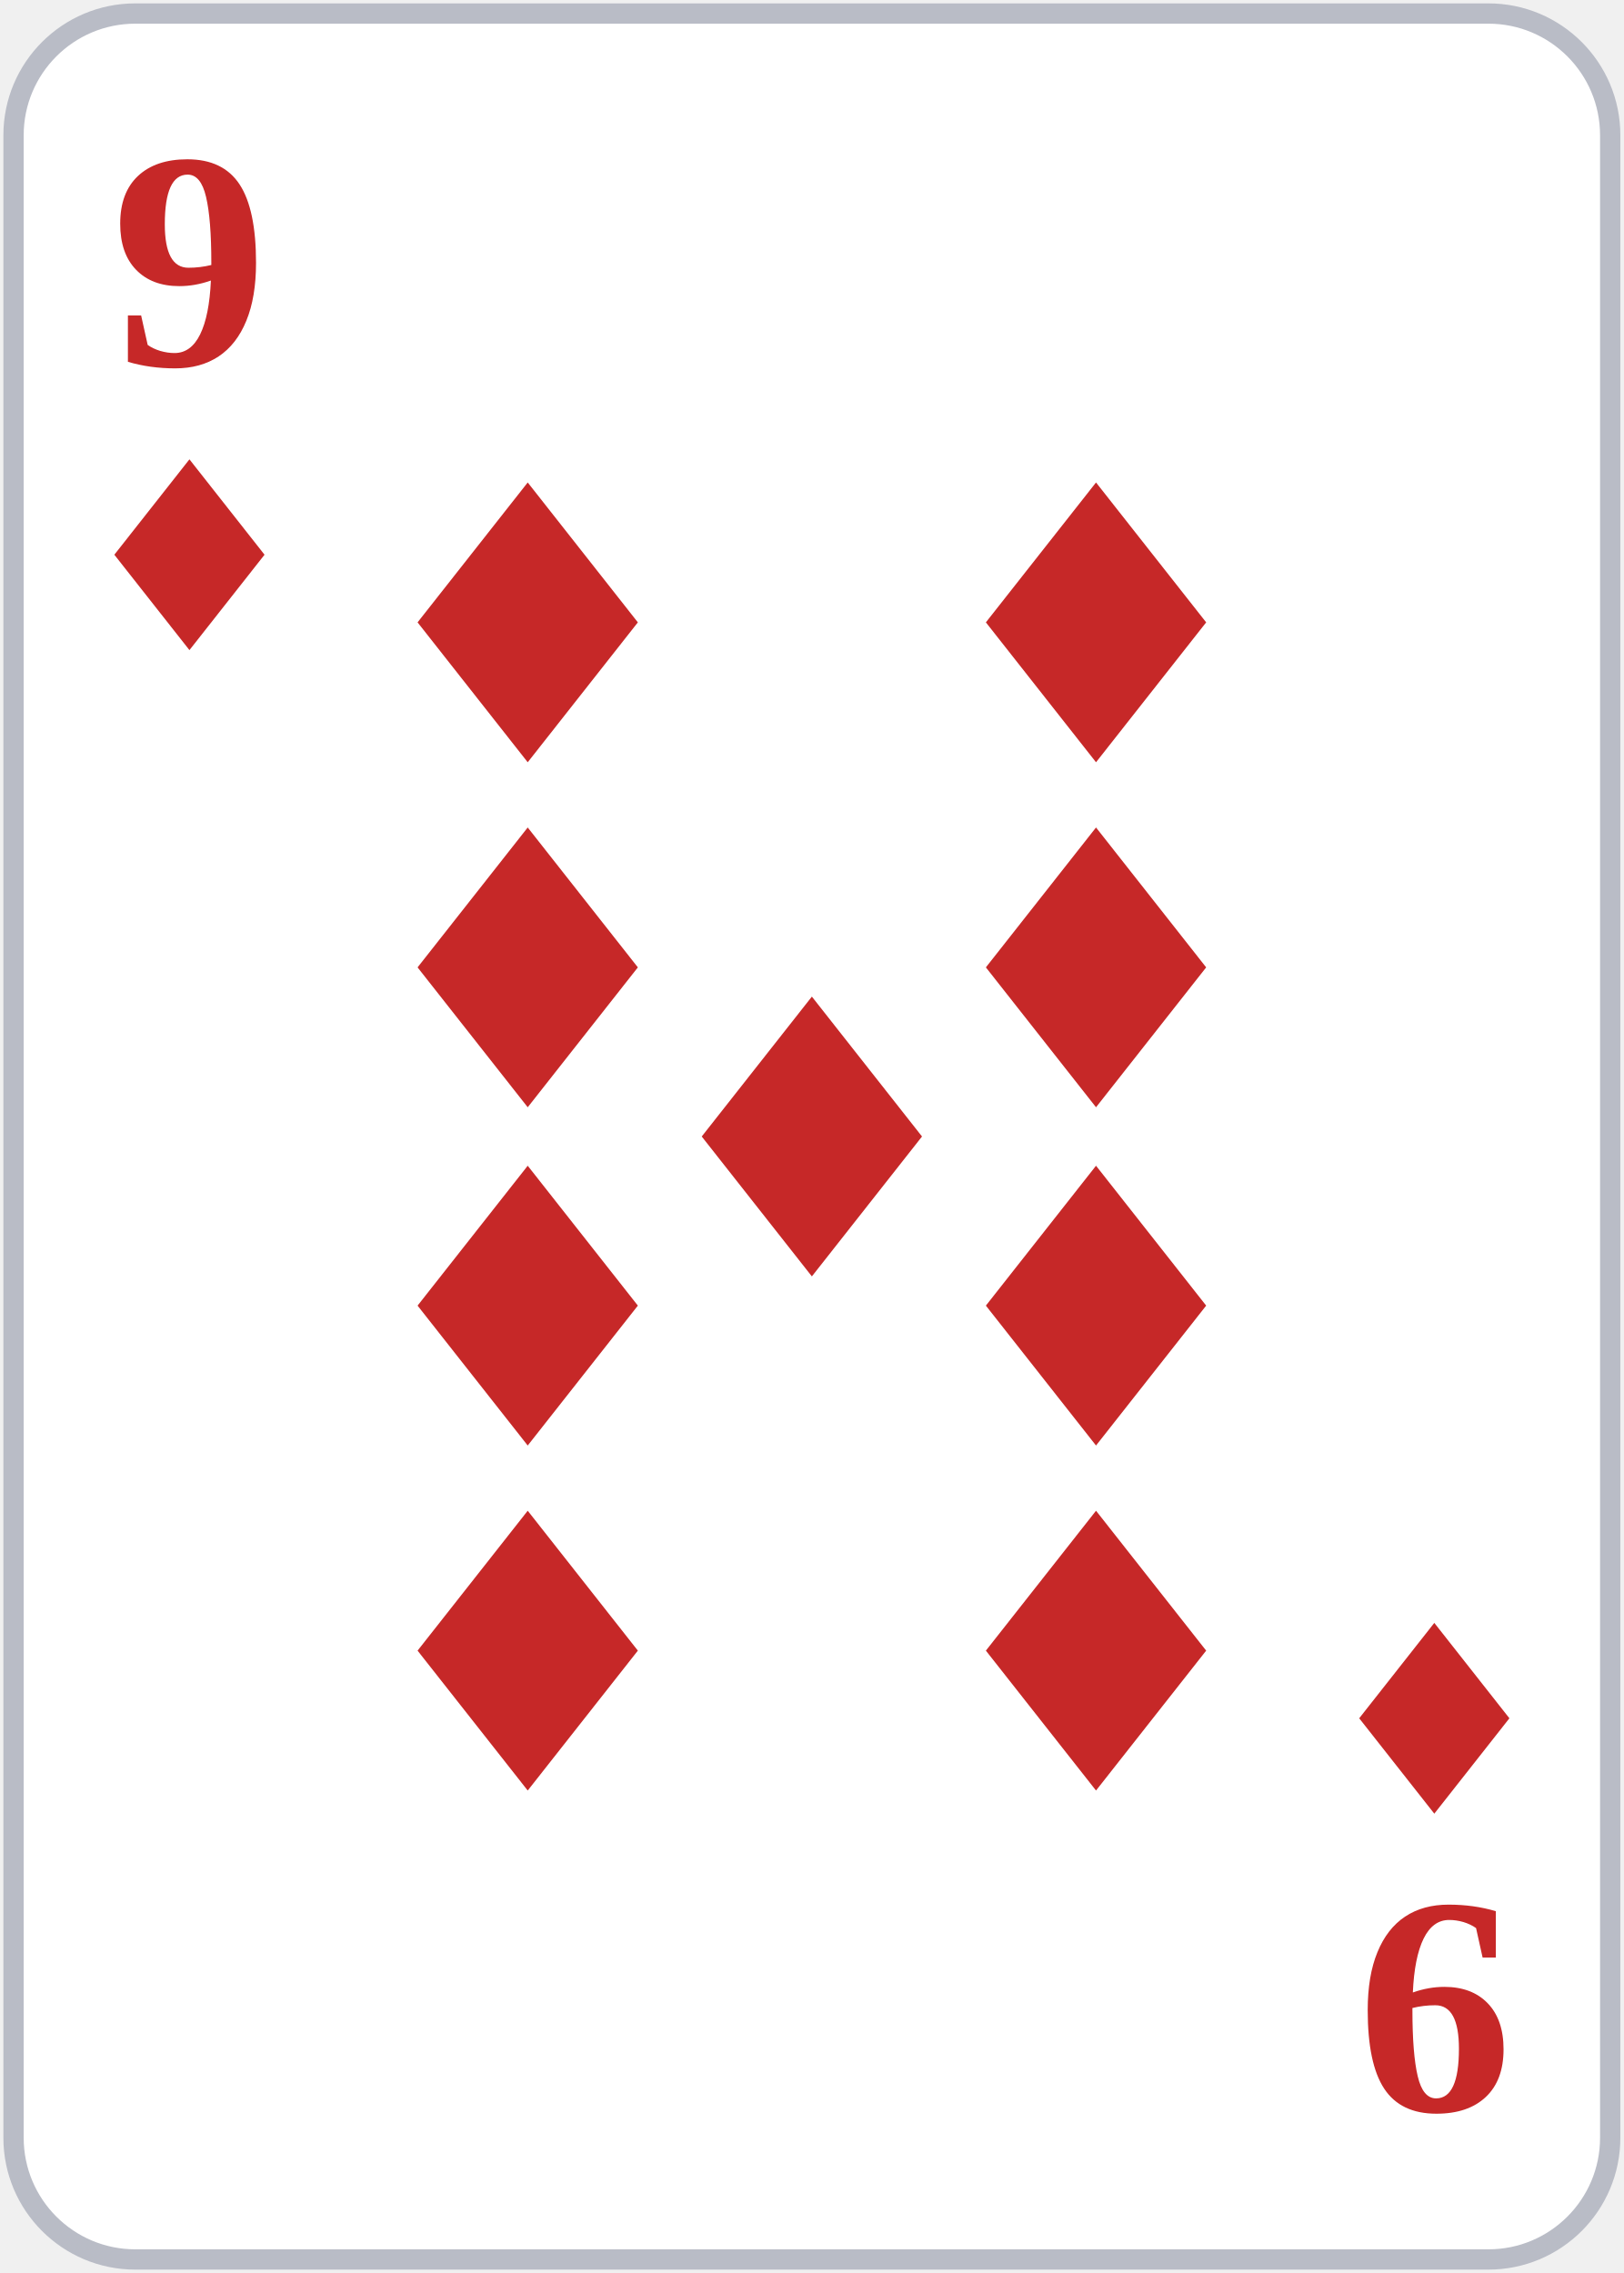
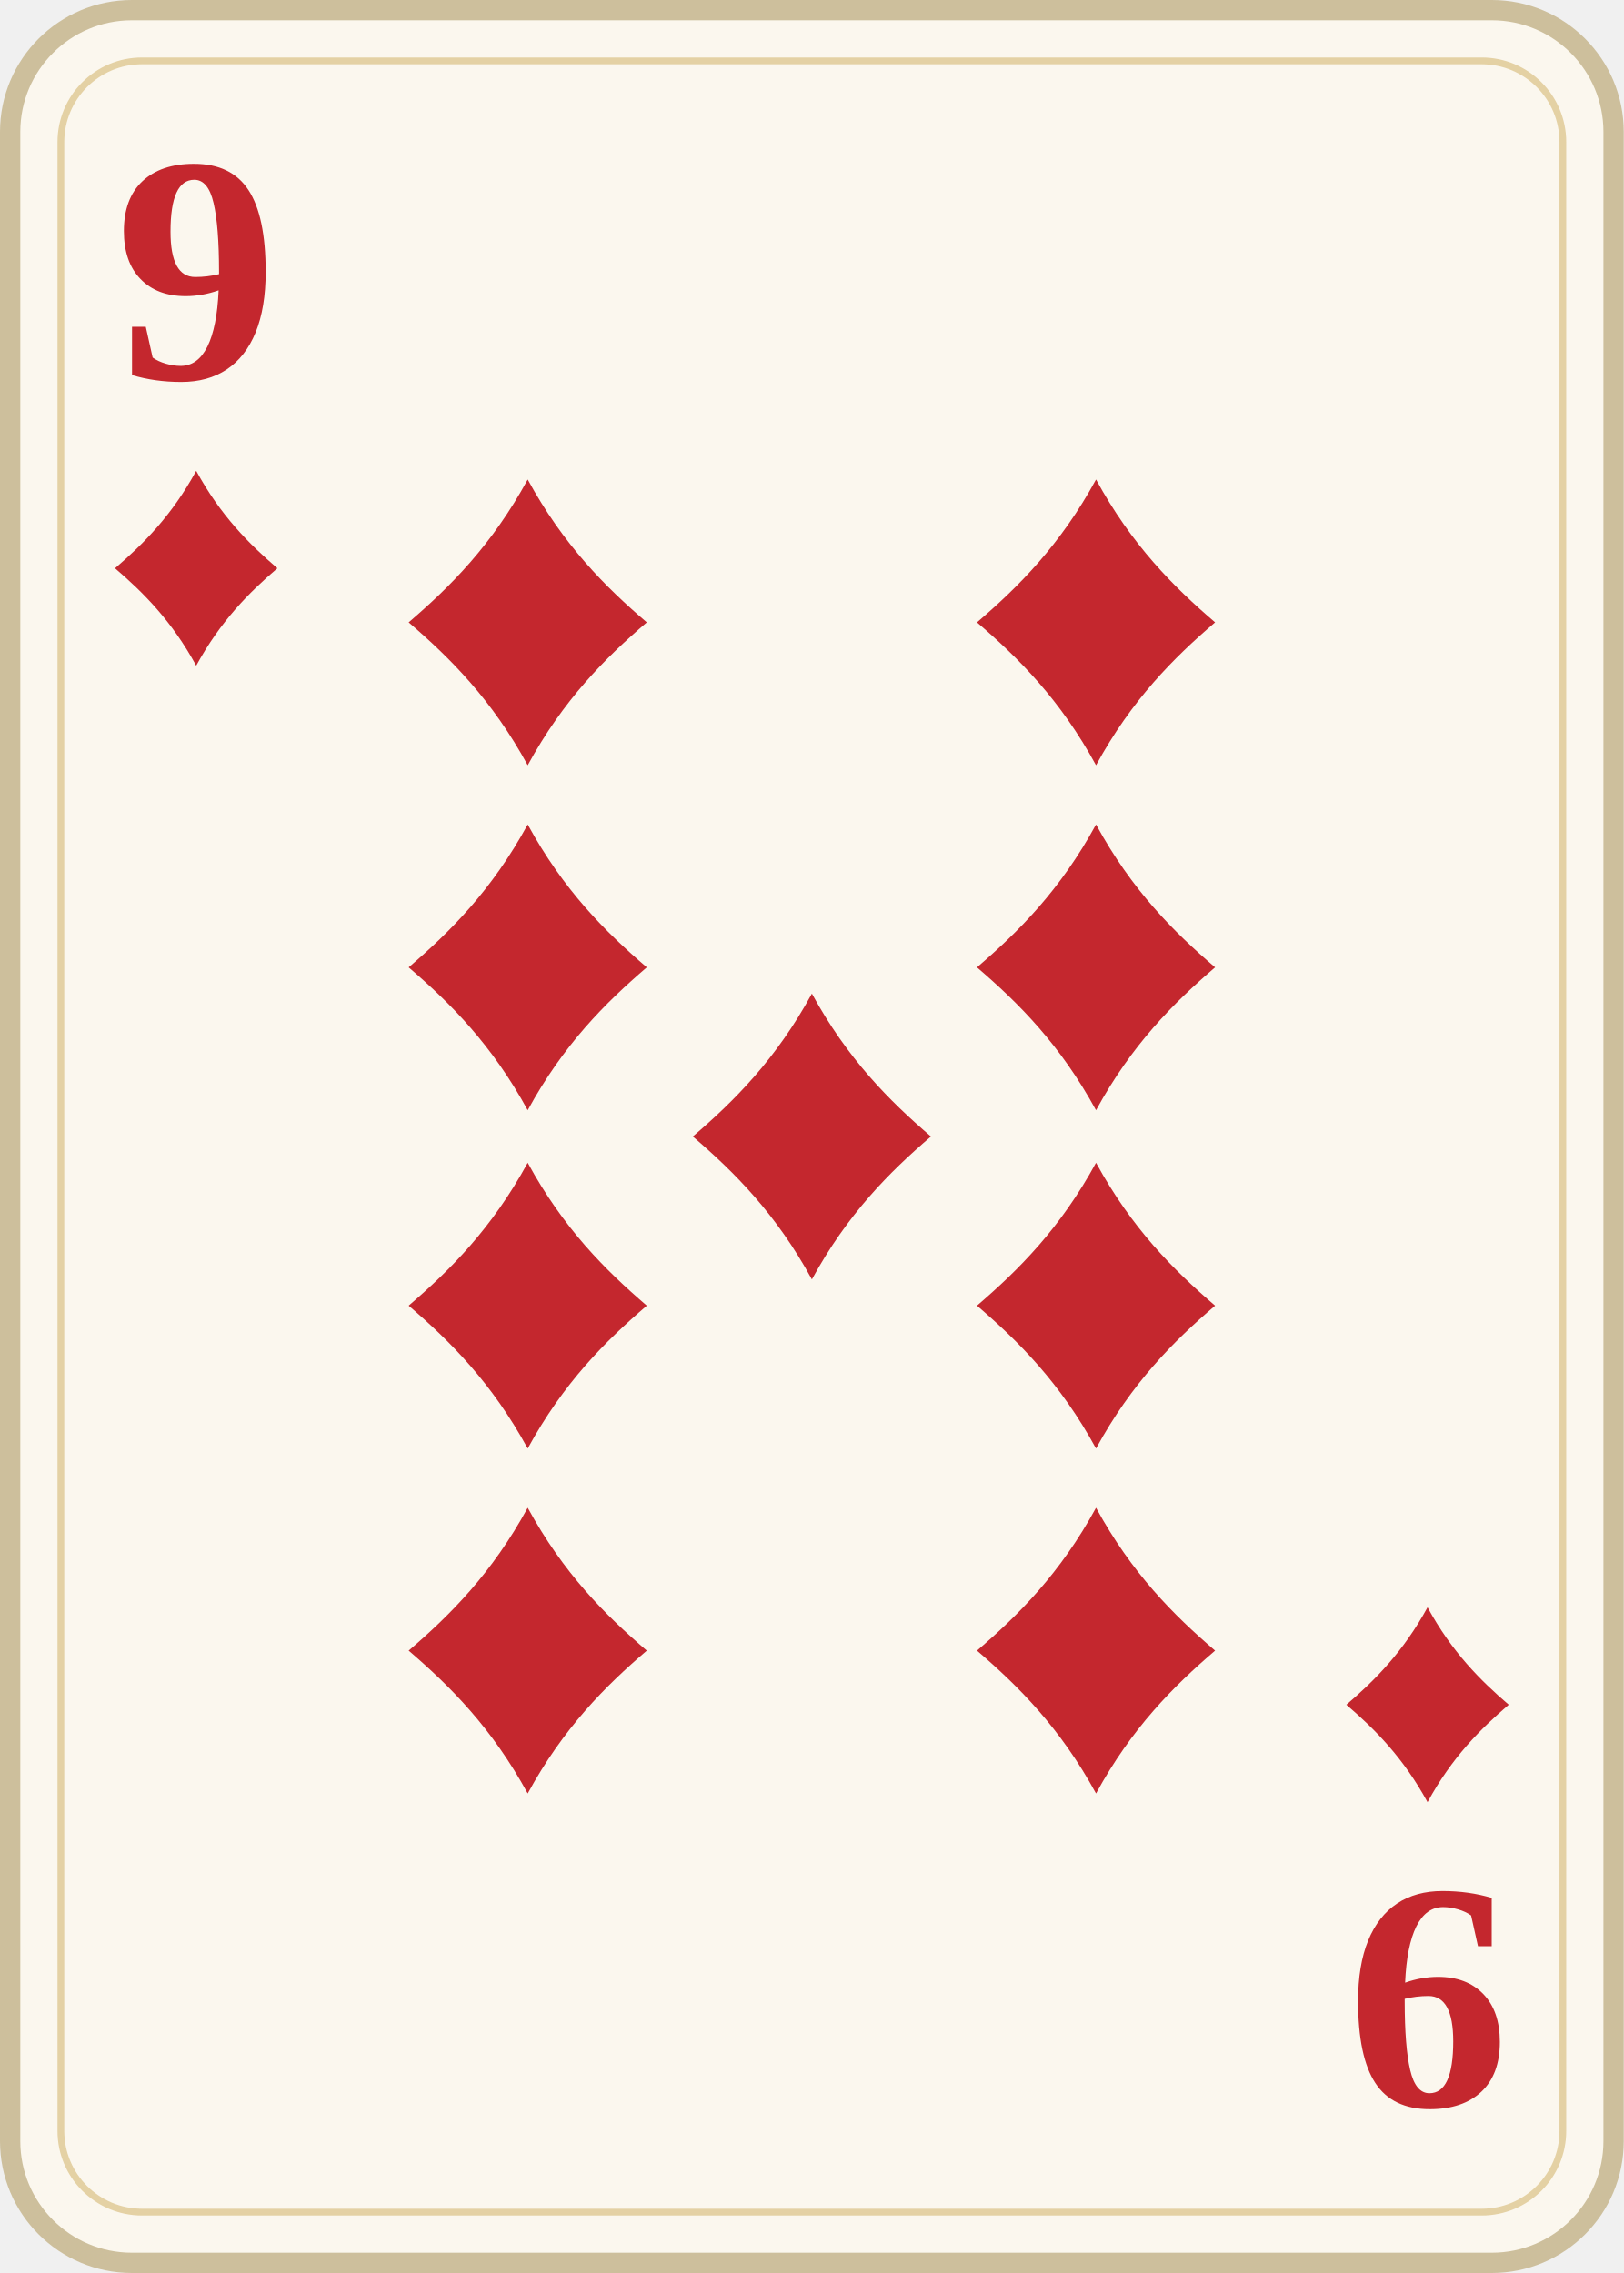
- <svg xmlns="http://www.w3.org/2000/svg" viewBox="0 0 240 336" width="240" height="336">
+ <svg xmlns="http://www.w3.org/2000/svg" viewBox="0 0 240 336" width="240" height="336" data-rank="NINE" data-suit="DIAMONDS">
  <defs>
    <symbol id="suit" viewBox="0 0 100 100" overflow="visible">
-       <path d="M50 3 L87 50 L50 97 L13 50 Z" />
+       <path d="M50 2 C62 24 76 38 90 50 C76 62 62 76 50 98 C38 76 24 62 10 50 C24 38 38 24 50 2 Z" />
    </symbol>
  </defs>
-   <rect x="2" y="2" width="236" height="332" rx="18" fill="#ffffff" stroke="#b9bcc6" stroke-width="3" />
-   <g fill="#c62828" color="#c62828">
+   <rect x="1.5" y="1.5" width="237" height="333" rx="18" fill="#fbf7ee" stroke="#cdbf9c" stroke-width="3" />
+   <rect x="9" y="9" width="222" height="318" rx="12" fill="none" stroke="#c9a24a" stroke-opacity="0.45" stroke-width="1" />
+   <g fill="#c4272e" color="#c4272e">
    <use href="#suit" x="0" y="0" width="100" height="100" transform="translate(56 70)  scale(0.44)" />
    <use href="#suit" x="0" y="0" width="100" height="100" transform="translate(140 70)  scale(0.44)" />
    <use href="#suit" x="0" y="0" width="100" height="100" transform="translate(56 121)  scale(0.44)" />
    <use href="#suit" x="0" y="0" width="100" height="100" transform="translate(140 121)  scale(0.44)" />
    <use href="#suit" x="0" y="0" width="100" height="100" transform="translate(98 146)  scale(0.44)" />
    <use href="#suit" x="0" y="0" width="100" height="100" transform="translate(56 171) rotate(180 22 22) scale(0.44)" />
    <use href="#suit" x="0" y="0" width="100" height="100" transform="translate(140 171) rotate(180 22 22) scale(0.44)" />
    <use href="#suit" x="0" y="0" width="100" height="100" transform="translate(56 222) rotate(180 22 22) scale(0.44)" />
    <use href="#suit" x="0" y="0" width="100" height="100" transform="translate(140 222) rotate(180 22 22) scale(0.44)" />
  </g>
-   <g fill="#c62828">
-     <text x="28" y="54" text-anchor="middle" font-family="Georgia, 'Times New Roman', serif" font-weight="700" font-size="46">9</text>
-     <use href="#suit" x="0" y="0" width="100" height="100" transform="translate(13 67)  scale(0.3)" />
+   <g fill="#c4272e">
+     <text x="29" y="56" text-anchor="middle" font-family="Georgia, 'Times New Roman', serif" font-weight="700" font-size="48">9</text>
+     <use href="#suit" x="0" y="0" width="100" height="100" transform="translate(14 69)  scale(0.3)" />
  </g>
  <g transform="rotate(180 120 168)">
-     <g fill="#c62828">
-       <text x="28" y="54" text-anchor="middle" font-family="Georgia, 'Times New Roman', serif" font-weight="700" font-size="46">9</text>
-       <use href="#suit" x="0" y="0" width="100" height="100" transform="translate(13 67)  scale(0.3)" />
+     <g fill="#c4272e">
+       <text x="29" y="56" text-anchor="middle" font-family="Georgia, 'Times New Roman', serif" font-weight="700" font-size="48">9</text>
+       <use href="#suit" x="0" y="0" width="100" height="100" transform="translate(14 69)  scale(0.3)" />
    </g>
  </g>
</svg>
